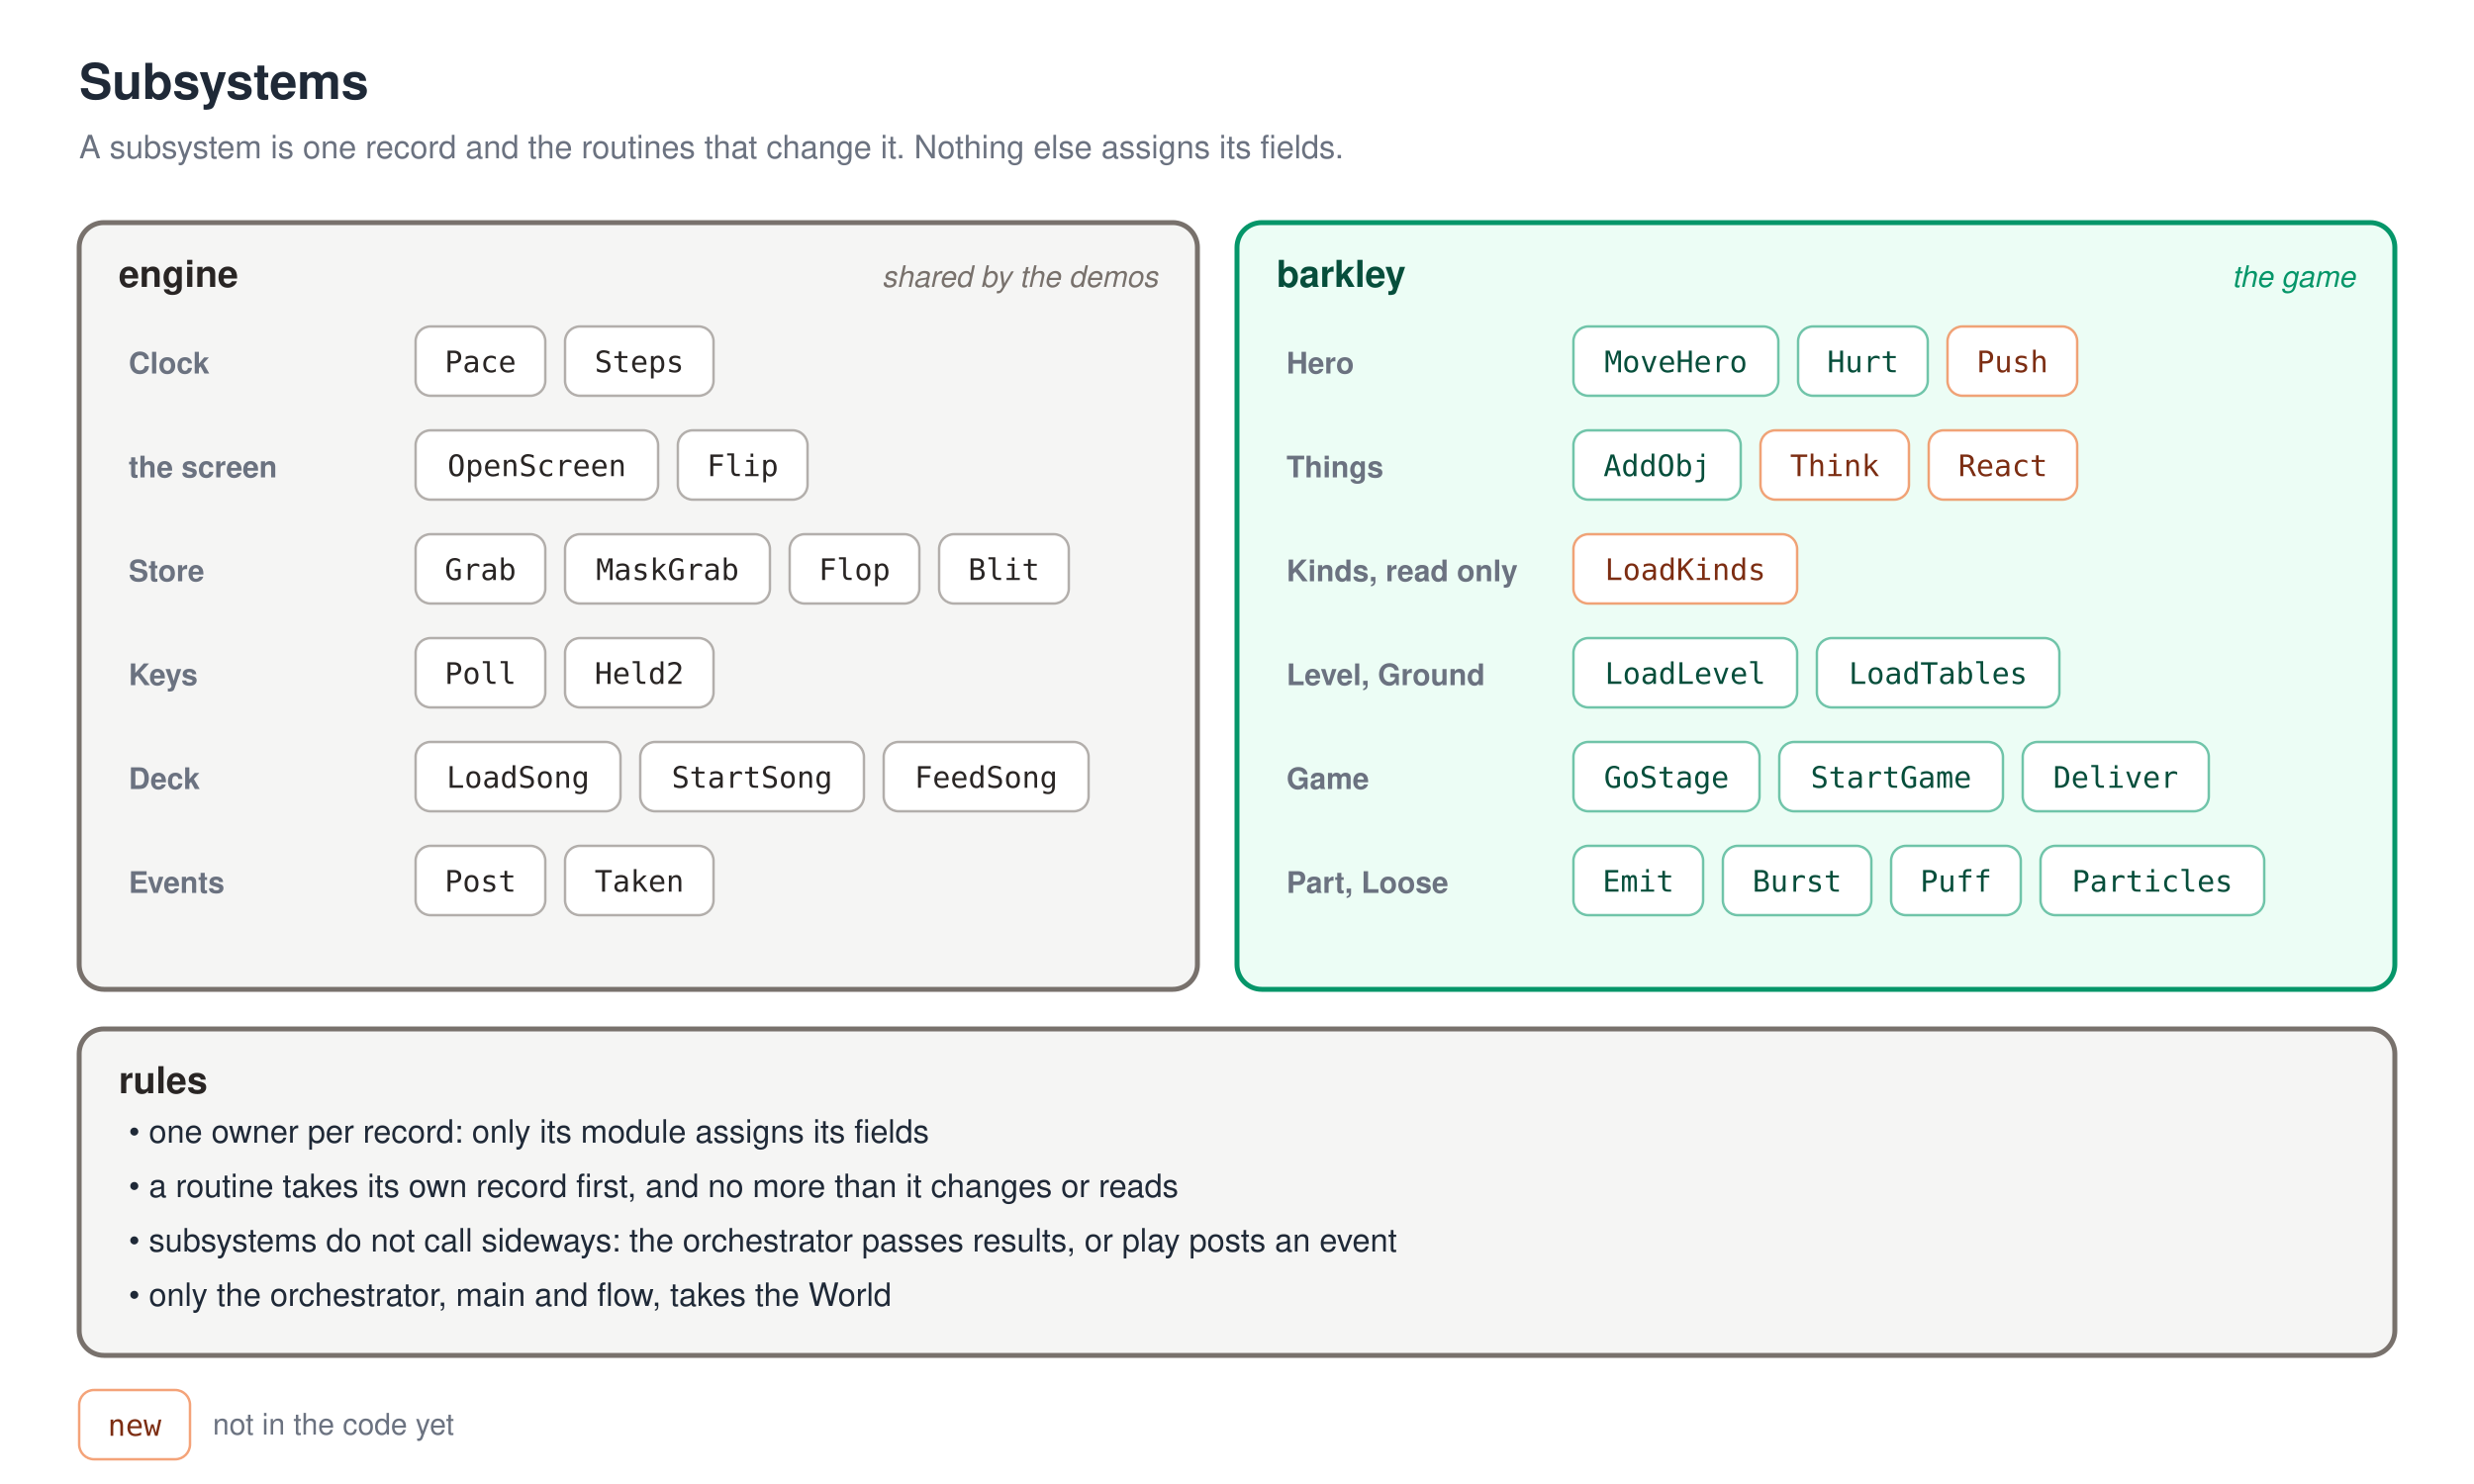
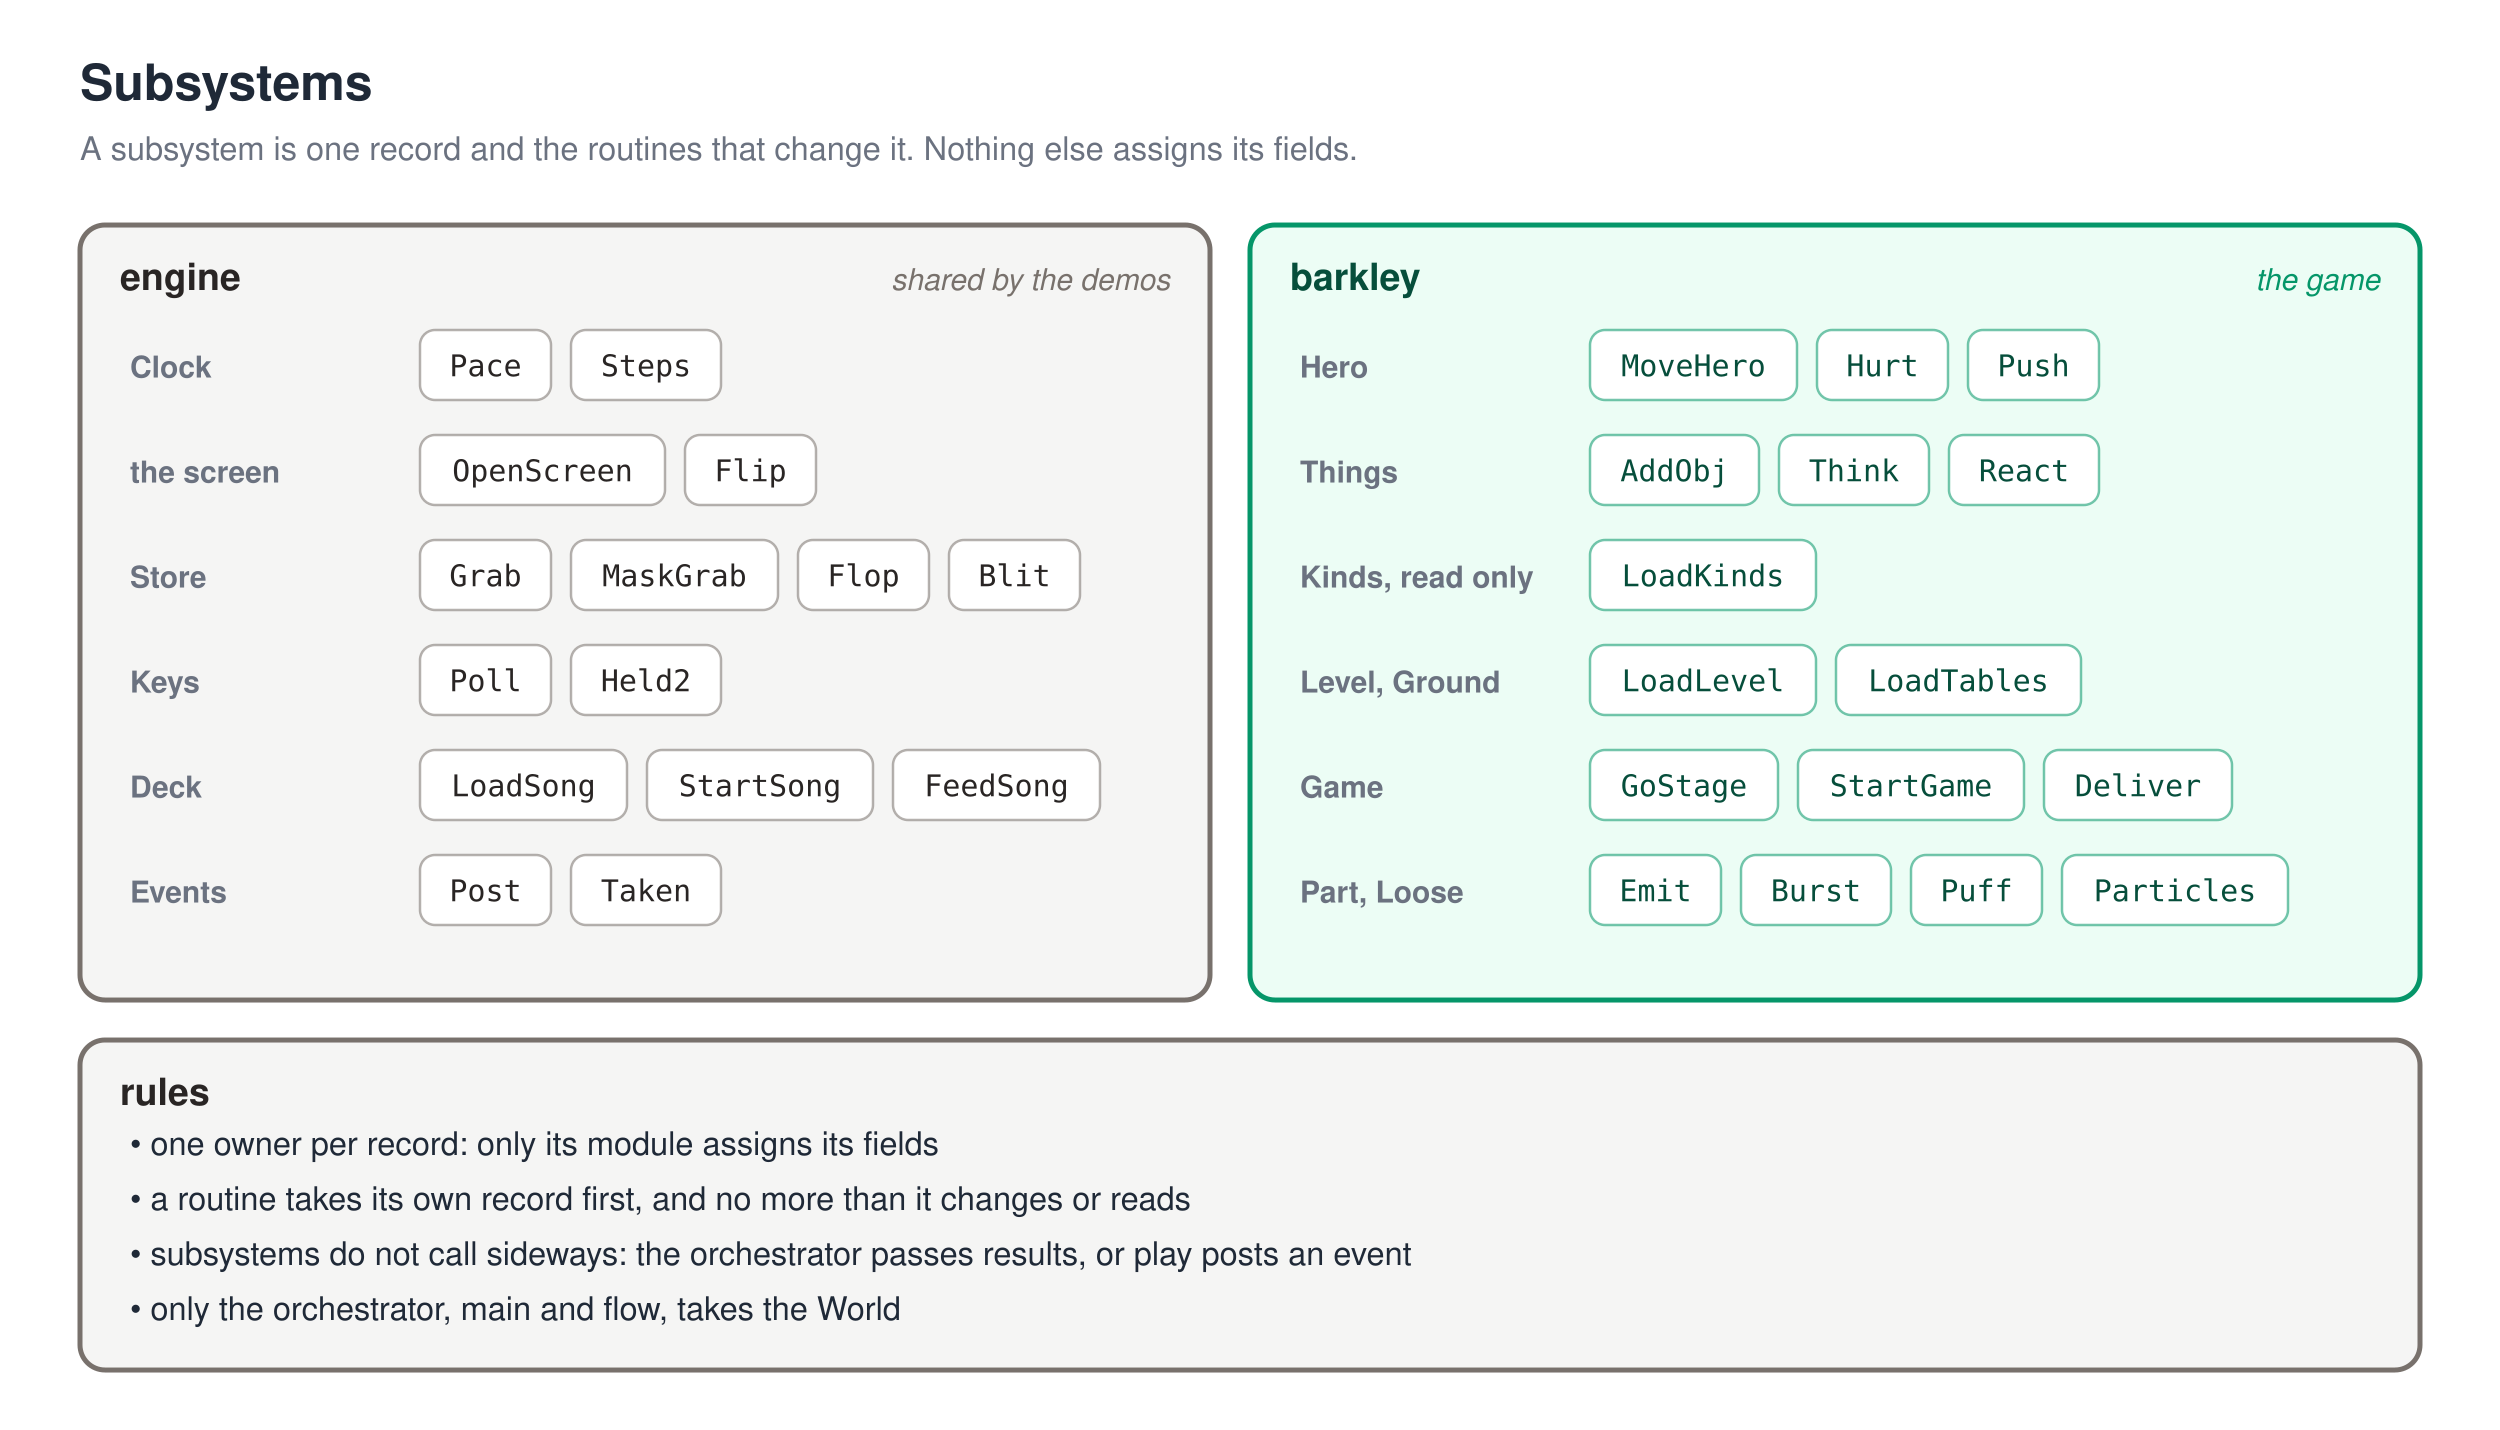
- <svg xmlns="http://www.w3.org/2000/svg" width="1000" height="600" viewBox="0 0 1000 600">
+ <svg xmlns="http://www.w3.org/2000/svg" width="1000" height="572" viewBox="0 0 1000 572">
  <defs />
-   <rect width="1000" height="600" fill="#ffffff" />
+   <rect width="1000" height="572" fill="#ffffff" />
  <text x="32" y="40" font-family="-apple-system, 'Segoe UI', Helvetica, Arial, sans-serif" font-size="20" font-weight="700" fill="#1f2937" text-anchor="start">Subsystems</text>
  <text x="32" y="64" font-family="-apple-system, 'Segoe UI', Helvetica, Arial, sans-serif" font-size="13" font-weight="400" fill="#6b7280" text-anchor="start">A subsystem is one record and the routines that change it. Nothing else assigns its fields.</text>
  <rect x="32" y="90" width="452" height="310" rx="10" fill="#f5f5f4" stroke="#78716c" stroke-width="2" />
  <text x="48" y="116" font-family="-apple-system, 'Segoe UI', Helvetica, Arial, sans-serif" font-size="15" font-weight="700" fill="#292524" text-anchor="start">engine</text>
  <text x="468" y="116" font-family="-apple-system, 'Segoe UI', Helvetica, Arial, sans-serif" font-size="12" font-weight="400" fill="#78716c" text-anchor="end" font-style="italic">shared by the demos</text>
  <text x="52" y="151" font-family="-apple-system, 'Segoe UI', Helvetica, Arial, sans-serif" font-size="12" font-weight="600" fill="#6b7280" text-anchor="start">Clock</text>
  <rect x="168" y="132" width="52.4" height="28" rx="6" fill="#ffffff" stroke="#78716c" stroke-opacity="0.55" />
  <text x="194.2" y="150.5" font-family="'SF Mono', Menlo, Consolas, monospace" font-size="12" font-weight="400" fill="#292524" text-anchor="middle">Pace</text>
  <rect x="228.4" y="132" width="60.0" height="28" rx="6" fill="#ffffff" stroke="#78716c" stroke-opacity="0.55" />
  <text x="258.4" y="150.5" font-family="'SF Mono', Menlo, Consolas, monospace" font-size="12" font-weight="400" fill="#292524" text-anchor="middle">Steps</text>
  <text x="52" y="193" font-family="-apple-system, 'Segoe UI', Helvetica, Arial, sans-serif" font-size="12" font-weight="600" fill="#6b7280" text-anchor="start">the screen</text>
  <rect x="168" y="174" width="98.0" height="28" rx="6" fill="#ffffff" stroke="#78716c" stroke-opacity="0.55" />
  <text x="217.0" y="192.5" font-family="'SF Mono', Menlo, Consolas, monospace" font-size="12" font-weight="400" fill="#292524" text-anchor="middle">OpenScreen</text>
  <rect x="274.0" y="174" width="52.4" height="28" rx="6" fill="#ffffff" stroke="#78716c" stroke-opacity="0.55" />
  <text x="300.2" y="192.5" font-family="'SF Mono', Menlo, Consolas, monospace" font-size="12" font-weight="400" fill="#292524" text-anchor="middle">Flip</text>
  <text x="52" y="235" font-family="-apple-system, 'Segoe UI', Helvetica, Arial, sans-serif" font-size="12" font-weight="600" fill="#6b7280" text-anchor="start">Store</text>
  <rect x="168" y="216" width="52.4" height="28" rx="6" fill="#ffffff" stroke="#78716c" stroke-opacity="0.55" />
  <text x="194.2" y="234.5" font-family="'SF Mono', Menlo, Consolas, monospace" font-size="12" font-weight="400" fill="#292524" text-anchor="middle">Grab</text>
  <rect x="228.4" y="216" width="82.8" height="28" rx="6" fill="#ffffff" stroke="#78716c" stroke-opacity="0.55" />
  <text x="269.8" y="234.5" font-family="'SF Mono', Menlo, Consolas, monospace" font-size="12" font-weight="400" fill="#292524" text-anchor="middle">MaskGrab</text>
  <rect x="319.2" y="216" width="52.4" height="28" rx="6" fill="#ffffff" stroke="#78716c" stroke-opacity="0.55" />
  <text x="345.4" y="234.5" font-family="'SF Mono', Menlo, Consolas, monospace" font-size="12" font-weight="400" fill="#292524" text-anchor="middle">Flop</text>
  <rect x="379.6" y="216" width="52.4" height="28" rx="6" fill="#ffffff" stroke="#78716c" stroke-opacity="0.55" />
  <text x="405.8" y="234.5" font-family="'SF Mono', Menlo, Consolas, monospace" font-size="12" font-weight="400" fill="#292524" text-anchor="middle">Blit</text>
  <text x="52" y="277" font-family="-apple-system, 'Segoe UI', Helvetica, Arial, sans-serif" font-size="12" font-weight="600" fill="#6b7280" text-anchor="start">Keys</text>
  <rect x="168" y="258" width="52.4" height="28" rx="6" fill="#ffffff" stroke="#78716c" stroke-opacity="0.55" />
  <text x="194.2" y="276.5" font-family="'SF Mono', Menlo, Consolas, monospace" font-size="12" font-weight="400" fill="#292524" text-anchor="middle">Poll</text>
  <rect x="228.4" y="258" width="60.0" height="28" rx="6" fill="#ffffff" stroke="#78716c" stroke-opacity="0.55" />
  <text x="258.4" y="276.5" font-family="'SF Mono', Menlo, Consolas, monospace" font-size="12" font-weight="400" fill="#292524" text-anchor="middle">Held2</text>
  <text x="52" y="319" font-family="-apple-system, 'Segoe UI', Helvetica, Arial, sans-serif" font-size="12" font-weight="600" fill="#6b7280" text-anchor="start">Deck</text>
  <rect x="168" y="300" width="82.8" height="28" rx="6" fill="#ffffff" stroke="#78716c" stroke-opacity="0.55" />
  <text x="209.4" y="318.5" font-family="'SF Mono', Menlo, Consolas, monospace" font-size="12" font-weight="400" fill="#292524" text-anchor="middle">LoadSong</text>
  <rect x="258.8" y="300" width="90.4" height="28" rx="6" fill="#ffffff" stroke="#78716c" stroke-opacity="0.55" />
  <text x="304.0" y="318.5" font-family="'SF Mono', Menlo, Consolas, monospace" font-size="12" font-weight="400" fill="#292524" text-anchor="middle">StartSong</text>
  <rect x="357.2" y="300" width="82.8" height="28" rx="6" fill="#ffffff" stroke="#78716c" stroke-opacity="0.55" />
  <text x="398.6" y="318.5" font-family="'SF Mono', Menlo, Consolas, monospace" font-size="12" font-weight="400" fill="#292524" text-anchor="middle">FeedSong</text>
  <text x="52" y="361" font-family="-apple-system, 'Segoe UI', Helvetica, Arial, sans-serif" font-size="12" font-weight="600" fill="#6b7280" text-anchor="start">Events</text>
  <rect x="168" y="342" width="52.4" height="28" rx="6" fill="#ffffff" stroke="#78716c" stroke-opacity="0.55" />
  <text x="194.2" y="360.5" font-family="'SF Mono', Menlo, Consolas, monospace" font-size="12" font-weight="400" fill="#292524" text-anchor="middle">Post</text>
  <rect x="228.4" y="342" width="60.0" height="28" rx="6" fill="#ffffff" stroke="#78716c" stroke-opacity="0.55" />
  <text x="258.4" y="360.5" font-family="'SF Mono', Menlo, Consolas, monospace" font-size="12" font-weight="400" fill="#292524" text-anchor="middle">Taken</text>
  <rect x="500" y="90" width="468" height="310" rx="10" fill="#ecfdf5" stroke="#059669" stroke-width="2" />
  <text x="516" y="116" font-family="-apple-system, 'Segoe UI', Helvetica, Arial, sans-serif" font-size="15" font-weight="700" fill="#064e3b" text-anchor="start">barkley</text>
  <text x="952" y="116" font-family="-apple-system, 'Segoe UI', Helvetica, Arial, sans-serif" font-size="12" font-weight="400" fill="#059669" text-anchor="end" font-style="italic">the game</text>
  <text x="520" y="151" font-family="-apple-system, 'Segoe UI', Helvetica, Arial, sans-serif" font-size="12" font-weight="600" fill="#6b7280" text-anchor="start">Hero</text>
  <rect x="636" y="132" width="82.8" height="28" rx="6" fill="#ffffff" stroke="#059669" stroke-opacity="0.55" />
  <text x="677.4" y="150.5" font-family="'SF Mono', Menlo, Consolas, monospace" font-size="12" font-weight="400" fill="#064e3b" text-anchor="middle">MoveHero</text>
  <rect x="726.8" y="132" width="52.4" height="28" rx="6" fill="#ffffff" stroke="#059669" stroke-opacity="0.55" />
  <text x="753.0" y="150.5" font-family="'SF Mono', Menlo, Consolas, monospace" font-size="12" font-weight="400" fill="#064e3b" text-anchor="middle">Hurt</text>
-   <rect x="787.2" y="132" width="52.4" height="28" rx="6" fill="#ffffff" stroke="#ea580c" stroke-opacity="0.55" />
-   <text x="813.4" y="150.5" font-family="'SF Mono', Menlo, Consolas, monospace" font-size="12" font-weight="400" fill="#7c2d12" text-anchor="middle">Push</text>
+   <rect x="787.2" y="132" width="52.4" height="28" rx="6" fill="#ffffff" stroke="#059669" stroke-opacity="0.55" />
+   <text x="813.4" y="150.5" font-family="'SF Mono', Menlo, Consolas, monospace" font-size="12" font-weight="400" fill="#064e3b" text-anchor="middle">Push</text>
  <text x="520" y="193" font-family="-apple-system, 'Segoe UI', Helvetica, Arial, sans-serif" font-size="12" font-weight="600" fill="#6b7280" text-anchor="start">Things</text>
  <rect x="636" y="174" width="67.6" height="28" rx="6" fill="#ffffff" stroke="#059669" stroke-opacity="0.55" />
  <text x="669.8" y="192.5" font-family="'SF Mono', Menlo, Consolas, monospace" font-size="12" font-weight="400" fill="#064e3b" text-anchor="middle">AddObj</text>
-   <rect x="711.6" y="174" width="60.0" height="28" rx="6" fill="#ffffff" stroke="#ea580c" stroke-opacity="0.55" />
-   <text x="741.6" y="192.5" font-family="'SF Mono', Menlo, Consolas, monospace" font-size="12" font-weight="400" fill="#7c2d12" text-anchor="middle">Think</text>
-   <rect x="779.6" y="174" width="60.0" height="28" rx="6" fill="#ffffff" stroke="#ea580c" stroke-opacity="0.55" />
-   <text x="809.6" y="192.5" font-family="'SF Mono', Menlo, Consolas, monospace" font-size="12" font-weight="400" fill="#7c2d12" text-anchor="middle">React</text>
+   <rect x="711.6" y="174" width="60.0" height="28" rx="6" fill="#ffffff" stroke="#059669" stroke-opacity="0.55" />
+   <text x="741.6" y="192.5" font-family="'SF Mono', Menlo, Consolas, monospace" font-size="12" font-weight="400" fill="#064e3b" text-anchor="middle">Think</text>
+   <rect x="779.6" y="174" width="60.0" height="28" rx="6" fill="#ffffff" stroke="#059669" stroke-opacity="0.55" />
+   <text x="809.6" y="192.5" font-family="'SF Mono', Menlo, Consolas, monospace" font-size="12" font-weight="400" fill="#064e3b" text-anchor="middle">React</text>
  <text x="520" y="235" font-family="-apple-system, 'Segoe UI', Helvetica, Arial, sans-serif" font-size="12" font-weight="600" fill="#6b7280" text-anchor="start">Kinds, read only</text>
-   <rect x="636" y="216" width="90.4" height="28" rx="6" fill="#ffffff" stroke="#ea580c" stroke-opacity="0.55" />
-   <text x="681.2" y="234.5" font-family="'SF Mono', Menlo, Consolas, monospace" font-size="12" font-weight="400" fill="#7c2d12" text-anchor="middle">LoadKinds</text>
+   <rect x="636" y="216" width="90.4" height="28" rx="6" fill="#ffffff" stroke="#059669" stroke-opacity="0.55" />
+   <text x="681.2" y="234.5" font-family="'SF Mono', Menlo, Consolas, monospace" font-size="12" font-weight="400" fill="#064e3b" text-anchor="middle">LoadKinds</text>
  <text x="520" y="277" font-family="-apple-system, 'Segoe UI', Helvetica, Arial, sans-serif" font-size="12" font-weight="600" fill="#6b7280" text-anchor="start">Level, Ground</text>
  <rect x="636" y="258" width="90.4" height="28" rx="6" fill="#ffffff" stroke="#059669" stroke-opacity="0.55" />
  <text x="681.2" y="276.5" font-family="'SF Mono', Menlo, Consolas, monospace" font-size="12" font-weight="400" fill="#064e3b" text-anchor="middle">LoadLevel</text>
  <rect x="734.4" y="258" width="98.0" height="28" rx="6" fill="#ffffff" stroke="#059669" stroke-opacity="0.55" />
  <text x="783.4" y="276.5" font-family="'SF Mono', Menlo, Consolas, monospace" font-size="12" font-weight="400" fill="#064e3b" text-anchor="middle">LoadTables</text>
  <text x="520" y="319" font-family="-apple-system, 'Segoe UI', Helvetica, Arial, sans-serif" font-size="12" font-weight="600" fill="#6b7280" text-anchor="start">Game</text>
  <rect x="636" y="300" width="75.2" height="28" rx="6" fill="#ffffff" stroke="#059669" stroke-opacity="0.55" />
  <text x="673.6" y="318.5" font-family="'SF Mono', Menlo, Consolas, monospace" font-size="12" font-weight="400" fill="#064e3b" text-anchor="middle">GoStage</text>
  <rect x="719.2" y="300" width="90.4" height="28" rx="6" fill="#ffffff" stroke="#059669" stroke-opacity="0.55" />
  <text x="764.4" y="318.5" font-family="'SF Mono', Menlo, Consolas, monospace" font-size="12" font-weight="400" fill="#064e3b" text-anchor="middle">StartGame</text>
  <rect x="817.6" y="300" width="75.2" height="28" rx="6" fill="#ffffff" stroke="#059669" stroke-opacity="0.55" />
  <text x="855.2" y="318.5" font-family="'SF Mono', Menlo, Consolas, monospace" font-size="12" font-weight="400" fill="#064e3b" text-anchor="middle">Deliver</text>
  <text x="520" y="361" font-family="-apple-system, 'Segoe UI', Helvetica, Arial, sans-serif" font-size="12" font-weight="600" fill="#6b7280" text-anchor="start">Part, Loose</text>
  <rect x="636" y="342" width="52.4" height="28" rx="6" fill="#ffffff" stroke="#059669" stroke-opacity="0.55" />
  <text x="662.2" y="360.5" font-family="'SF Mono', Menlo, Consolas, monospace" font-size="12" font-weight="400" fill="#064e3b" text-anchor="middle">Emit</text>
  <rect x="696.4" y="342" width="60.0" height="28" rx="6" fill="#ffffff" stroke="#059669" stroke-opacity="0.55" />
  <text x="726.4" y="360.5" font-family="'SF Mono', Menlo, Consolas, monospace" font-size="12" font-weight="400" fill="#064e3b" text-anchor="middle">Burst</text>
  <rect x="764.4" y="342" width="52.4" height="28" rx="6" fill="#ffffff" stroke="#059669" stroke-opacity="0.55" />
  <text x="790.6" y="360.5" font-family="'SF Mono', Menlo, Consolas, monospace" font-size="12" font-weight="400" fill="#064e3b" text-anchor="middle">Puff</text>
  <rect x="824.8" y="342" width="90.4" height="28" rx="6" fill="#ffffff" stroke="#059669" stroke-opacity="0.55" />
  <text x="870.0" y="360.5" font-family="'SF Mono', Menlo, Consolas, monospace" font-size="12" font-weight="400" fill="#064e3b" text-anchor="middle">Particles</text>
  <rect x="32" y="416" width="936" height="132" rx="10" fill="#f5f5f4" stroke="#78716c" stroke-width="2" />
  <text x="48" y="442" font-family="-apple-system, 'Segoe UI', Helvetica, Arial, sans-serif" font-size="15" font-weight="700" fill="#292524" text-anchor="start">rules</text>
  <text x="52" y="462" font-family="-apple-system, 'Segoe UI', Helvetica, Arial, sans-serif" font-size="13" font-weight="400" fill="#1f2937" text-anchor="start">•  one owner per record: only its module assigns its fields</text>
  <text x="52" y="484" font-family="-apple-system, 'Segoe UI', Helvetica, Arial, sans-serif" font-size="13" font-weight="400" fill="#1f2937" text-anchor="start">•  a routine takes its own record first, and no more than it changes or reads</text>
  <text x="52" y="506" font-family="-apple-system, 'Segoe UI', Helvetica, Arial, sans-serif" font-size="13" font-weight="400" fill="#1f2937" text-anchor="start">•  subsystems do not call sideways: the orchestrator passes results, or play posts an event</text>
  <text x="52" y="528" font-family="-apple-system, 'Segoe UI', Helvetica, Arial, sans-serif" font-size="13" font-weight="400" fill="#1f2937" text-anchor="start">•  only the orchestrator, main and flow, takes the World</text>
-   <rect x="32" y="562" width="44.8" height="28" rx="6" fill="#ffffff" stroke="#ea580c" stroke-opacity="0.55" />
-   <text x="54.4" y="580.5" font-family="'SF Mono', Menlo, Consolas, monospace" font-size="12" font-weight="400" fill="#7c2d12" text-anchor="middle">new</text>
-   <text x="86" y="580" font-family="-apple-system, 'Segoe UI', Helvetica, Arial, sans-serif" font-size="12" font-weight="400" fill="#6b7280" text-anchor="start">not in the code yet</text>
</svg>
